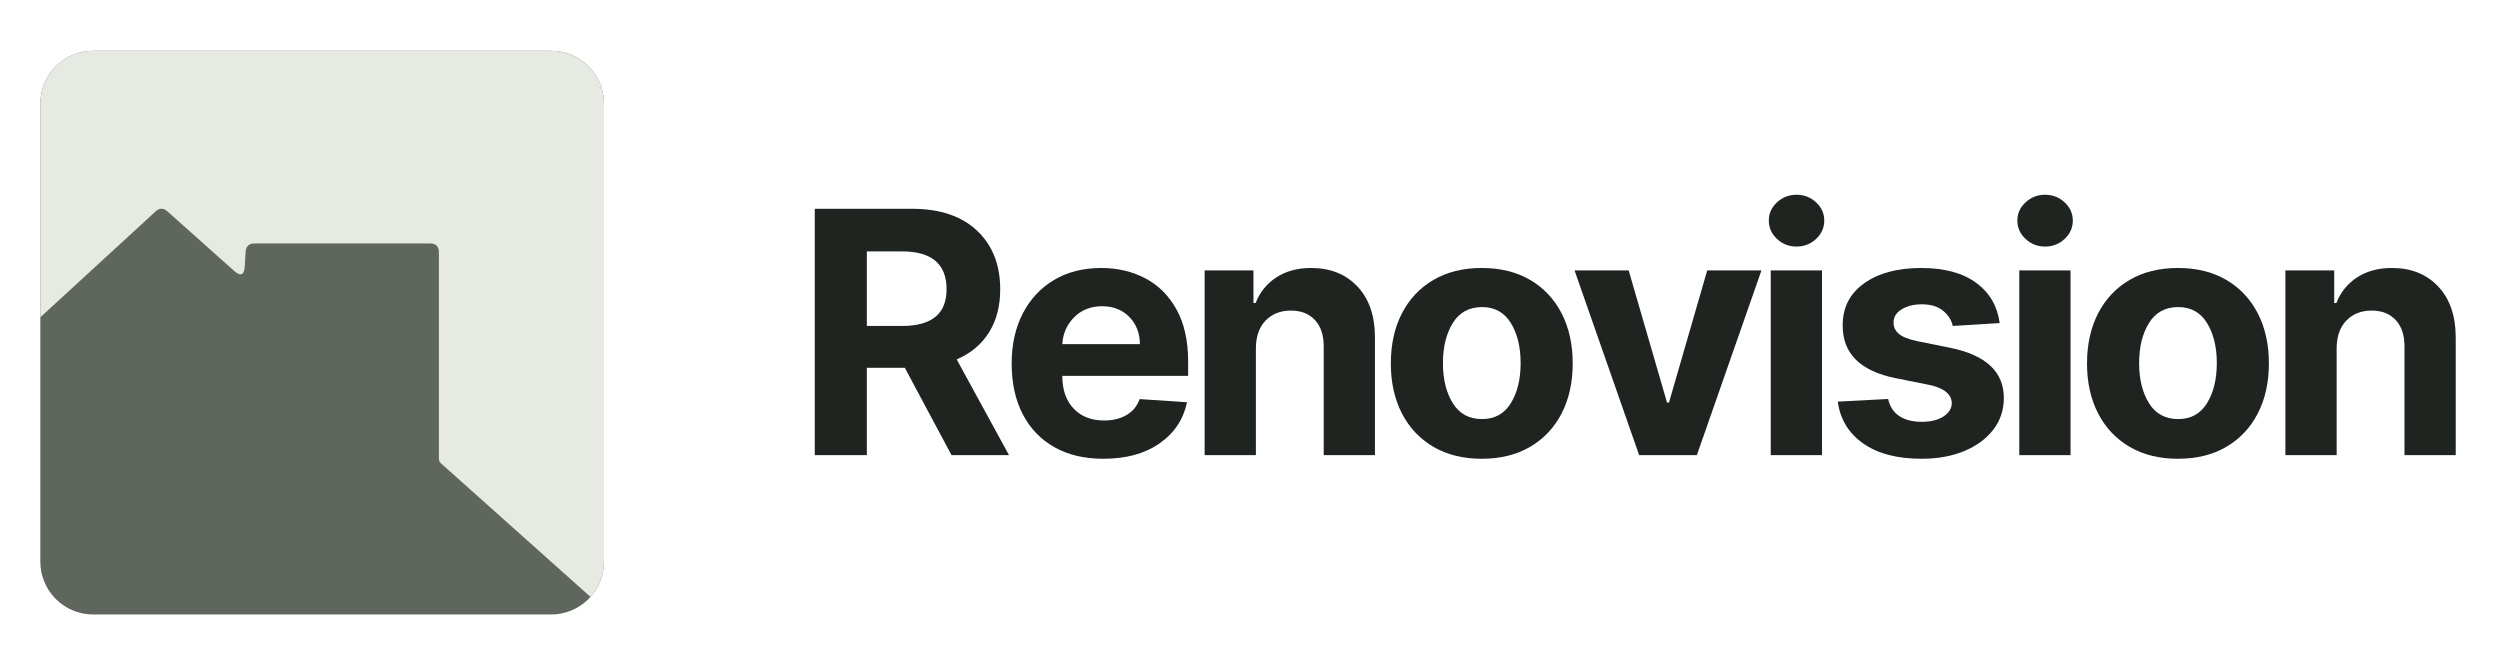
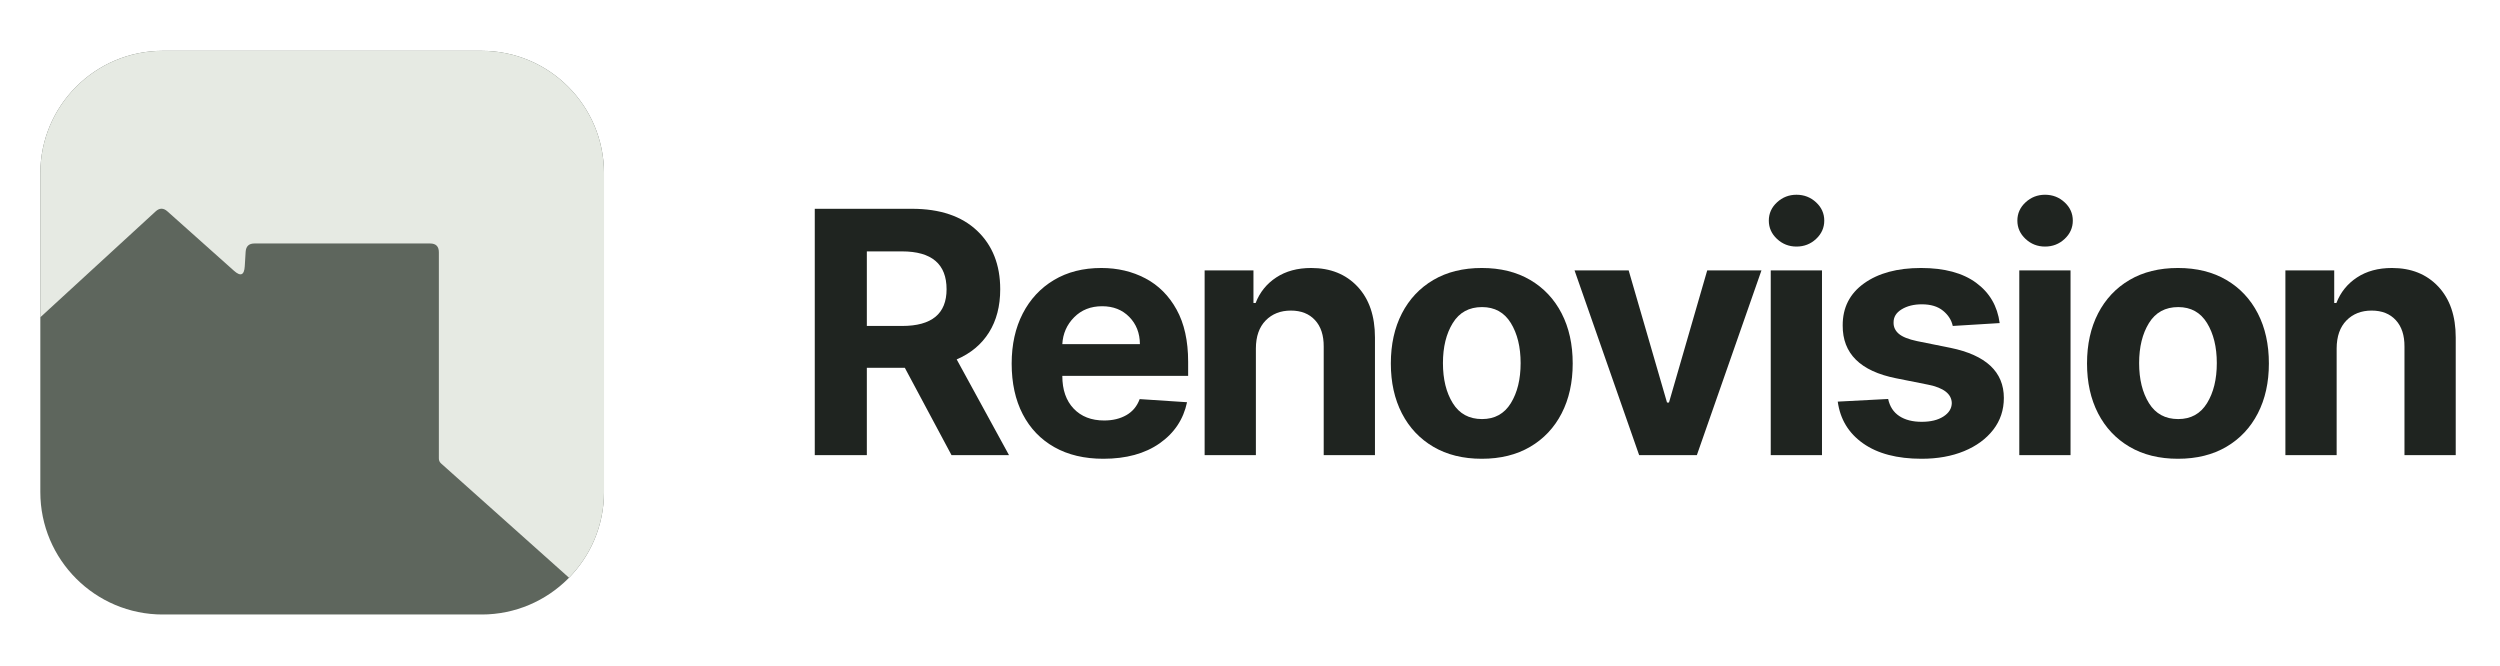
<svg xmlns="http://www.w3.org/2000/svg" zoomAndPan="magnify" viewBox="130 600 1240 330" preserveAspectRatio="xMidYMid meet" version="1.0">
  <defs>
    <g />
-     <clipPath id="948d91a93a">
+     <clipPath id="ce932e4167">
      <path d="M 150 625.203 L 429.75 625.203 L 429.75 904.953 L 150 904.953 Z M 150 625.203 " clip-rule="nonzero" />
    </clipPath>
-     <clipPath id="e33ffb6bfc">
+     <clipPath id="673699c270">
+       <path d="M 150 685.953 L 150 844.047 C 150 877.598 177.199 904.797 210.75 904.797 L 368.844 904.797 C 402.395 904.797 429.594 877.598 429.594 844.047 L 429.594 685.953 C 429.594 652.402 402.395 625.203 368.844 625.203 L 210.75 625.203 C 177.199 625.203 150 652.402 150 685.953 Z M 150 685.953 " clip-rule="nonzero" />
+     </clipPath>
+     <clipPath id="915b5c32ac">
      <path d="M 150 878.578 L 150 651.414 C 150 649.691 150.168 647.988 150.504 646.301 C 150.84 644.613 151.336 642.973 151.996 641.383 C 152.652 639.793 153.461 638.281 154.418 636.852 C 155.375 635.422 156.461 634.098 157.676 632.879 C 158.895 631.664 160.219 630.578 161.648 629.621 C 163.078 628.664 164.59 627.855 166.18 627.199 C 167.77 626.539 169.41 626.043 171.098 625.707 C 172.785 625.371 174.488 625.203 176.211 625.203 L 403.375 625.203 C 405.098 625.203 406.801 625.371 408.488 625.707 C 410.176 626.043 411.816 626.539 413.406 627.199 C 414.996 627.855 416.504 628.664 417.938 629.621 C 419.367 630.578 420.691 631.664 421.91 632.879 C 423.125 634.098 424.211 635.422 425.168 636.852 C 426.125 638.281 426.934 639.793 427.59 641.383 C 428.25 642.973 428.746 644.613 429.082 646.301 C 429.418 647.988 429.586 649.691 429.586 651.414 L 429.586 878.578 C 429.586 880.297 429.418 882.004 429.082 883.691 C 428.746 885.379 428.25 887.02 427.59 888.609 C 426.934 890.199 426.125 891.707 425.168 893.141 C 424.211 894.57 423.125 895.895 421.91 897.113 C 420.691 898.328 419.367 899.414 417.938 900.371 C 416.504 901.328 414.996 902.137 413.406 902.793 C 411.816 903.453 410.176 903.949 408.488 904.285 C 406.801 904.621 405.098 904.789 403.375 904.789 L 176.211 904.789 C 174.488 904.789 172.785 904.621 171.098 904.285 C 169.41 903.949 167.77 903.453 166.18 902.793 C 164.59 902.137 163.078 901.328 161.648 900.371 C 160.219 899.414 158.895 898.328 157.676 897.113 C 156.461 895.895 155.375 894.57 154.418 893.141 C 153.461 891.707 152.652 890.199 151.996 888.609 C 151.336 887.02 150.84 885.379 150.504 883.691 C 150.168 882.004 150 880.297 150 878.578 Z M 150 878.578 " clip-rule="nonzero" />
    </clipPath>
  </defs>
-   <g clip-path="url(#948d91a93a)">
-     <g clip-path="url(#e33ffb6bfc)">
-       <path fill="#5E665D" d="M 150 625.203 L 429.586 625.203 L 429.586 904.789 L 150 904.789 Z M 150 625.203 " fill-opacity="1" fill-rule="nonzero" />
-       <path fill="#E6EAE3" d="M 139.078 614.281 L 444.875 614.281 L 444.875 915.711 L 348.77 829.867 C 348.039 829.215 347.676 828.395 347.676 827.41 L 347.676 725.133 C 347.676 722.219 346.219 720.766 343.309 720.766 L 256.211 720.766 C 253.48 720.766 252.023 722.129 251.84 724.859 L 251.406 732.012 C 251.148 736.527 249.348 737.273 246 734.254 L 213.016 704.82 C 211.051 703.07 209.102 703.09 207.172 704.875 L 139.078 767.398 Z M 139.078 614.281 " fill-opacity="1" fill-rule="nonzero" />
+   <g clip-path="url(#ce932e4167)">
+     <g clip-path="url(#673699c270)">
+       <g clip-path="url(#915b5c32ac)">
+         <path fill="#5E665D" d="M 150 625.203 L 429.586 625.203 L 429.586 904.789 L 150 904.789 Z M 150 625.203 " fill-opacity="1" fill-rule="nonzero" />
+         <path fill="#E6EAE3" d="M 139.078 614.281 L 444.875 614.281 L 444.875 915.711 L 348.77 829.867 C 348.039 829.215 347.676 828.395 347.676 827.41 L 347.676 725.133 C 347.676 722.219 346.219 720.766 343.309 720.766 L 256.211 720.766 C 253.48 720.766 252.023 722.129 251.84 724.859 L 251.406 732.012 C 251.148 736.527 249.348 737.273 246 734.254 L 213.016 704.82 C 211.051 703.07 209.102 703.09 207.172 704.875 L 139.078 767.398 Z M 139.078 614.281 " fill-opacity="1" fill-rule="nonzero" />
+       </g>
    </g>
  </g>
  <g fill="#1F2420" fill-opacity="1">
    <g transform="translate(523.5, 825.7499)">
      <g>
        <path d="M 10.625 0 L 10.625 -122.188 L 58.828 -122.188 C 72.703 -122.188 83.469 -118.566 91.125 -111.328 C 98.781 -104.086 102.609 -94.398 102.609 -82.266 C 102.609 -73.91 100.75 -66.77 97.031 -60.844 C 93.312 -54.926 87.973 -50.473 81.016 -47.484 L 106.969 0 L 78.453 0 L 55.297 -43.312 L 36.453 -43.312 L 36.453 0 Z M 36.453 -64.078 L 53.984 -64.078 C 68.66 -64.078 76 -70.141 76 -82.266 C 76 -94.797 68.625 -101.062 53.875 -101.062 L 36.453 -101.062 Z M 36.453 -64.078 " />
      </g>
    </g>
  </g>
  <g fill="#1F2420" fill-opacity="1">
    <g transform="translate(625.3498, 825.7499)">
      <g>
        <path d="M 51.906 1.797 C 42.52 1.797 34.426 -0.117 27.625 -3.953 C 20.82 -7.797 15.586 -13.25 11.922 -20.312 C 8.266 -27.375 6.438 -35.738 6.438 -45.406 C 6.438 -54.832 8.266 -63.102 11.922 -70.219 C 15.586 -77.332 20.75 -82.879 27.406 -86.859 C 34.07 -90.836 41.898 -92.828 50.891 -92.828 C 58.961 -92.828 66.25 -91.113 72.75 -87.688 C 79.258 -84.27 84.422 -79.109 88.234 -72.203 C 92.055 -65.305 93.969 -56.672 93.969 -46.297 L 93.969 -39.312 L 31.562 -39.312 L 31.562 -39.25 C 31.562 -32.414 33.43 -27.031 37.172 -23.094 C 40.91 -19.156 45.961 -17.188 52.328 -17.188 C 56.578 -17.188 60.254 -18.078 63.359 -19.859 C 66.461 -21.648 68.648 -24.297 69.922 -27.797 L 93.422 -26.25 C 91.629 -17.738 87.094 -10.938 79.812 -5.844 C 72.539 -0.75 63.238 1.797 51.906 1.797 Z M 31.562 -55.062 L 70.047 -55.062 C 70.004 -60.508 68.25 -65.004 64.781 -68.547 C 61.32 -72.086 56.832 -73.859 51.312 -73.859 C 45.656 -73.859 41.02 -72.023 37.406 -68.359 C 33.789 -64.703 31.844 -60.27 31.562 -55.062 Z M 31.562 -55.062 " />
      </g>
    </g>
  </g>
  <g fill="#1F2420" fill-opacity="1">
    <g transform="translate(717.3559, 825.7499)">
      <g>
        <path d="M 35.562 -52.984 L 35.562 0 L 10.141 0 L 10.141 -91.641 L 34.359 -91.641 L 34.359 -75.469 L 35.438 -75.469 C 37.508 -80.801 40.922 -85.023 45.672 -88.141 C 50.422 -91.266 56.195 -92.828 63 -92.828 C 72.539 -92.828 80.195 -89.754 85.969 -83.609 C 91.738 -77.461 94.625 -69.039 94.625 -58.344 L 94.625 0 L 69.203 0 L 69.203 -53.812 C 69.242 -59.414 67.812 -63.797 64.906 -66.953 C 62 -70.117 58.004 -71.703 52.922 -71.703 C 47.785 -71.703 43.613 -70.062 40.406 -66.781 C 37.207 -63.5 35.594 -58.898 35.562 -52.984 Z M 35.562 -52.984 " />
      </g>
    </g>
  </g>
  <g fill="#1F2420" fill-opacity="1">
    <g transform="translate(813.4188, 825.7499)">
      <g>
        <path d="M 51.547 1.797 C 42.273 1.797 34.27 -0.18 27.531 -4.141 C 20.789 -8.098 15.586 -13.625 11.922 -20.719 C 8.266 -27.82 6.438 -36.066 6.438 -45.453 C 6.438 -54.922 8.266 -63.203 11.922 -70.297 C 15.586 -77.398 20.789 -82.93 27.531 -86.891 C 34.27 -90.848 42.273 -92.828 51.547 -92.828 C 60.816 -92.828 68.82 -90.848 75.562 -86.891 C 82.301 -82.93 87.5 -77.398 91.156 -70.297 C 94.812 -63.203 96.641 -54.922 96.641 -45.453 C 96.641 -36.066 94.812 -27.82 91.156 -20.719 C 87.5 -13.625 82.301 -8.098 75.562 -4.141 C 68.82 -0.18 60.816 1.797 51.547 1.797 Z M 51.672 -17.891 C 57.953 -17.891 62.711 -20.516 65.953 -25.766 C 69.191 -31.016 70.812 -37.641 70.812 -45.641 C 70.812 -53.629 69.191 -60.258 65.953 -65.531 C 62.711 -70.801 57.953 -73.438 51.672 -73.438 C 45.266 -73.438 40.43 -70.801 37.172 -65.531 C 33.91 -60.258 32.281 -53.629 32.281 -45.641 C 32.281 -37.641 33.91 -31.016 37.172 -25.766 C 40.43 -20.516 45.266 -17.891 51.672 -17.891 Z M 51.672 -17.891 " />
      </g>
    </g>
  </g>
  <g fill="#1F2420" fill-opacity="1">
    <g transform="translate(908.1096, 825.7499)">
      <g>
        <path d="M 95.578 -91.641 L 63.531 0 L 34.906 0 L 2.859 -91.641 L 29.703 -91.641 L 48.734 -26.078 L 49.703 -26.078 L 68.672 -91.641 Z M 95.578 -91.641 " />
      </g>
    </g>
  </g>
  <g fill="#1F2420" fill-opacity="1">
    <g transform="translate(998.1469, 825.7499)">
      <g>
        <path d="M 10.141 0 L 10.141 -91.641 L 35.562 -91.641 L 35.562 0 Z M 22.906 -103.453 C 19.176 -103.453 15.957 -104.711 13.25 -107.234 C 10.539 -109.766 9.188 -112.797 9.188 -116.328 C 9.188 -119.867 10.539 -122.891 13.25 -125.391 C 15.957 -127.898 19.176 -129.156 22.906 -129.156 C 26.688 -129.156 29.926 -127.898 32.625 -125.391 C 35.332 -122.891 36.688 -119.867 36.688 -116.328 C 36.688 -112.797 35.332 -109.766 32.625 -107.234 C 29.926 -104.711 26.688 -103.453 22.906 -103.453 Z M 22.906 -103.453 " />
      </g>
    </g>
  </g>
  <g fill="#1F2420" fill-opacity="1">
    <g transform="translate(1035.446, 825.7499)">
      <g>
        <path d="M 86.391 -65.5 L 63.125 -64.078 C 62.488 -67.016 60.875 -69.535 58.281 -71.641 C 55.695 -73.754 52.195 -74.812 47.781 -74.812 C 43.844 -74.812 40.508 -73.984 37.781 -72.328 C 35.062 -70.68 33.723 -68.488 33.766 -65.75 C 33.723 -63.562 34.586 -61.707 36.359 -60.188 C 38.129 -58.676 41.145 -57.469 45.406 -56.562 L 61.984 -53.219 C 79.609 -49.594 88.438 -41.316 88.469 -28.391 C 88.469 -22.391 86.707 -17.117 83.188 -12.578 C 79.676 -8.047 74.859 -4.516 68.734 -1.984 C 62.609 0.535 55.586 1.797 47.672 1.797 C 35.535 1.797 25.867 -0.738 18.672 -5.812 C 11.473 -10.883 7.273 -17.797 6.078 -26.547 L 31.078 -27.859 C 31.879 -24.117 33.719 -21.297 36.594 -19.391 C 39.477 -17.484 43.191 -16.531 47.734 -16.531 C 52.18 -16.531 55.766 -17.406 58.484 -19.156 C 61.211 -20.906 62.598 -23.129 62.641 -25.828 C 62.523 -30.367 58.609 -33.41 50.891 -34.953 L 35.016 -38.125 C 17.273 -41.664 8.445 -50.395 8.531 -64.312 C 8.488 -73.145 12.016 -80.102 19.109 -85.188 C 26.211 -90.281 35.633 -92.828 47.375 -92.828 C 58.945 -92.828 68.062 -90.379 74.719 -85.484 C 81.383 -80.598 85.273 -73.938 86.391 -65.5 Z M 86.391 -65.5 " />
      </g>
    </g>
  </g>
  <g fill="#1F2420" fill-opacity="1">
    <g transform="translate(1121.426, 825.7499)">
      <g>
        <path d="M 10.141 0 L 10.141 -91.641 L 35.562 -91.641 L 35.562 0 Z M 22.906 -103.453 C 19.176 -103.453 15.957 -104.711 13.25 -107.234 C 10.539 -109.766 9.188 -112.797 9.188 -116.328 C 9.188 -119.867 10.539 -122.891 13.25 -125.391 C 15.957 -127.898 19.176 -129.156 22.906 -129.156 C 26.688 -129.156 29.926 -127.898 32.625 -125.391 C 35.332 -122.891 36.688 -119.867 36.688 -116.328 C 36.688 -112.797 35.332 -109.766 32.625 -107.234 C 29.926 -104.711 26.688 -103.453 22.906 -103.453 Z M 22.906 -103.453 " />
      </g>
    </g>
  </g>
  <g fill="#1F2420" fill-opacity="1">
    <g transform="translate(1158.725, 825.7499)">
      <g>
        <path d="M 51.547 1.797 C 42.273 1.797 34.27 -0.18 27.531 -4.141 C 20.789 -8.098 15.586 -13.625 11.922 -20.719 C 8.266 -27.82 6.438 -36.066 6.438 -45.453 C 6.438 -54.922 8.266 -63.203 11.922 -70.297 C 15.586 -77.398 20.789 -82.93 27.531 -86.891 C 34.27 -90.848 42.273 -92.828 51.547 -92.828 C 60.816 -92.828 68.82 -90.848 75.562 -86.891 C 82.301 -82.93 87.5 -77.398 91.156 -70.297 C 94.812 -63.203 96.641 -54.922 96.641 -45.453 C 96.641 -36.066 94.812 -27.82 91.156 -20.719 C 87.5 -13.625 82.301 -8.098 75.562 -4.141 C 68.82 -0.18 60.816 1.797 51.547 1.797 Z M 51.672 -17.891 C 57.953 -17.891 62.711 -20.516 65.953 -25.766 C 69.191 -31.016 70.812 -37.641 70.812 -45.641 C 70.812 -53.629 69.191 -60.258 65.953 -65.531 C 62.711 -70.801 57.953 -73.438 51.672 -73.438 C 45.266 -73.438 40.43 -70.801 37.172 -65.531 C 33.91 -60.258 32.281 -53.629 32.281 -45.641 C 32.281 -37.641 33.91 -31.016 37.172 -25.766 C 40.43 -20.516 45.266 -17.891 51.672 -17.891 Z M 51.672 -17.891 " />
      </g>
    </g>
  </g>
  <g fill="#1F2420" fill-opacity="1">
    <g transform="translate(1253.415, 825.7499)">
      <g>
        <path d="M 35.562 -52.984 L 35.562 0 L 10.141 0 L 10.141 -91.641 L 34.359 -91.641 L 34.359 -75.469 L 35.438 -75.469 C 37.508 -80.801 40.922 -85.023 45.672 -88.141 C 50.422 -91.266 56.195 -92.828 63 -92.828 C 72.539 -92.828 80.195 -89.754 85.969 -83.609 C 91.738 -77.461 94.625 -69.039 94.625 -58.344 L 94.625 0 L 69.203 0 L 69.203 -53.812 C 69.242 -59.414 67.812 -63.797 64.906 -66.953 C 62 -70.117 58.004 -71.703 52.922 -71.703 C 47.785 -71.703 43.613 -70.062 40.406 -66.781 C 37.207 -63.5 35.594 -58.898 35.562 -52.984 Z M 35.562 -52.984 " />
      </g>
    </g>
  </g>
</svg>
